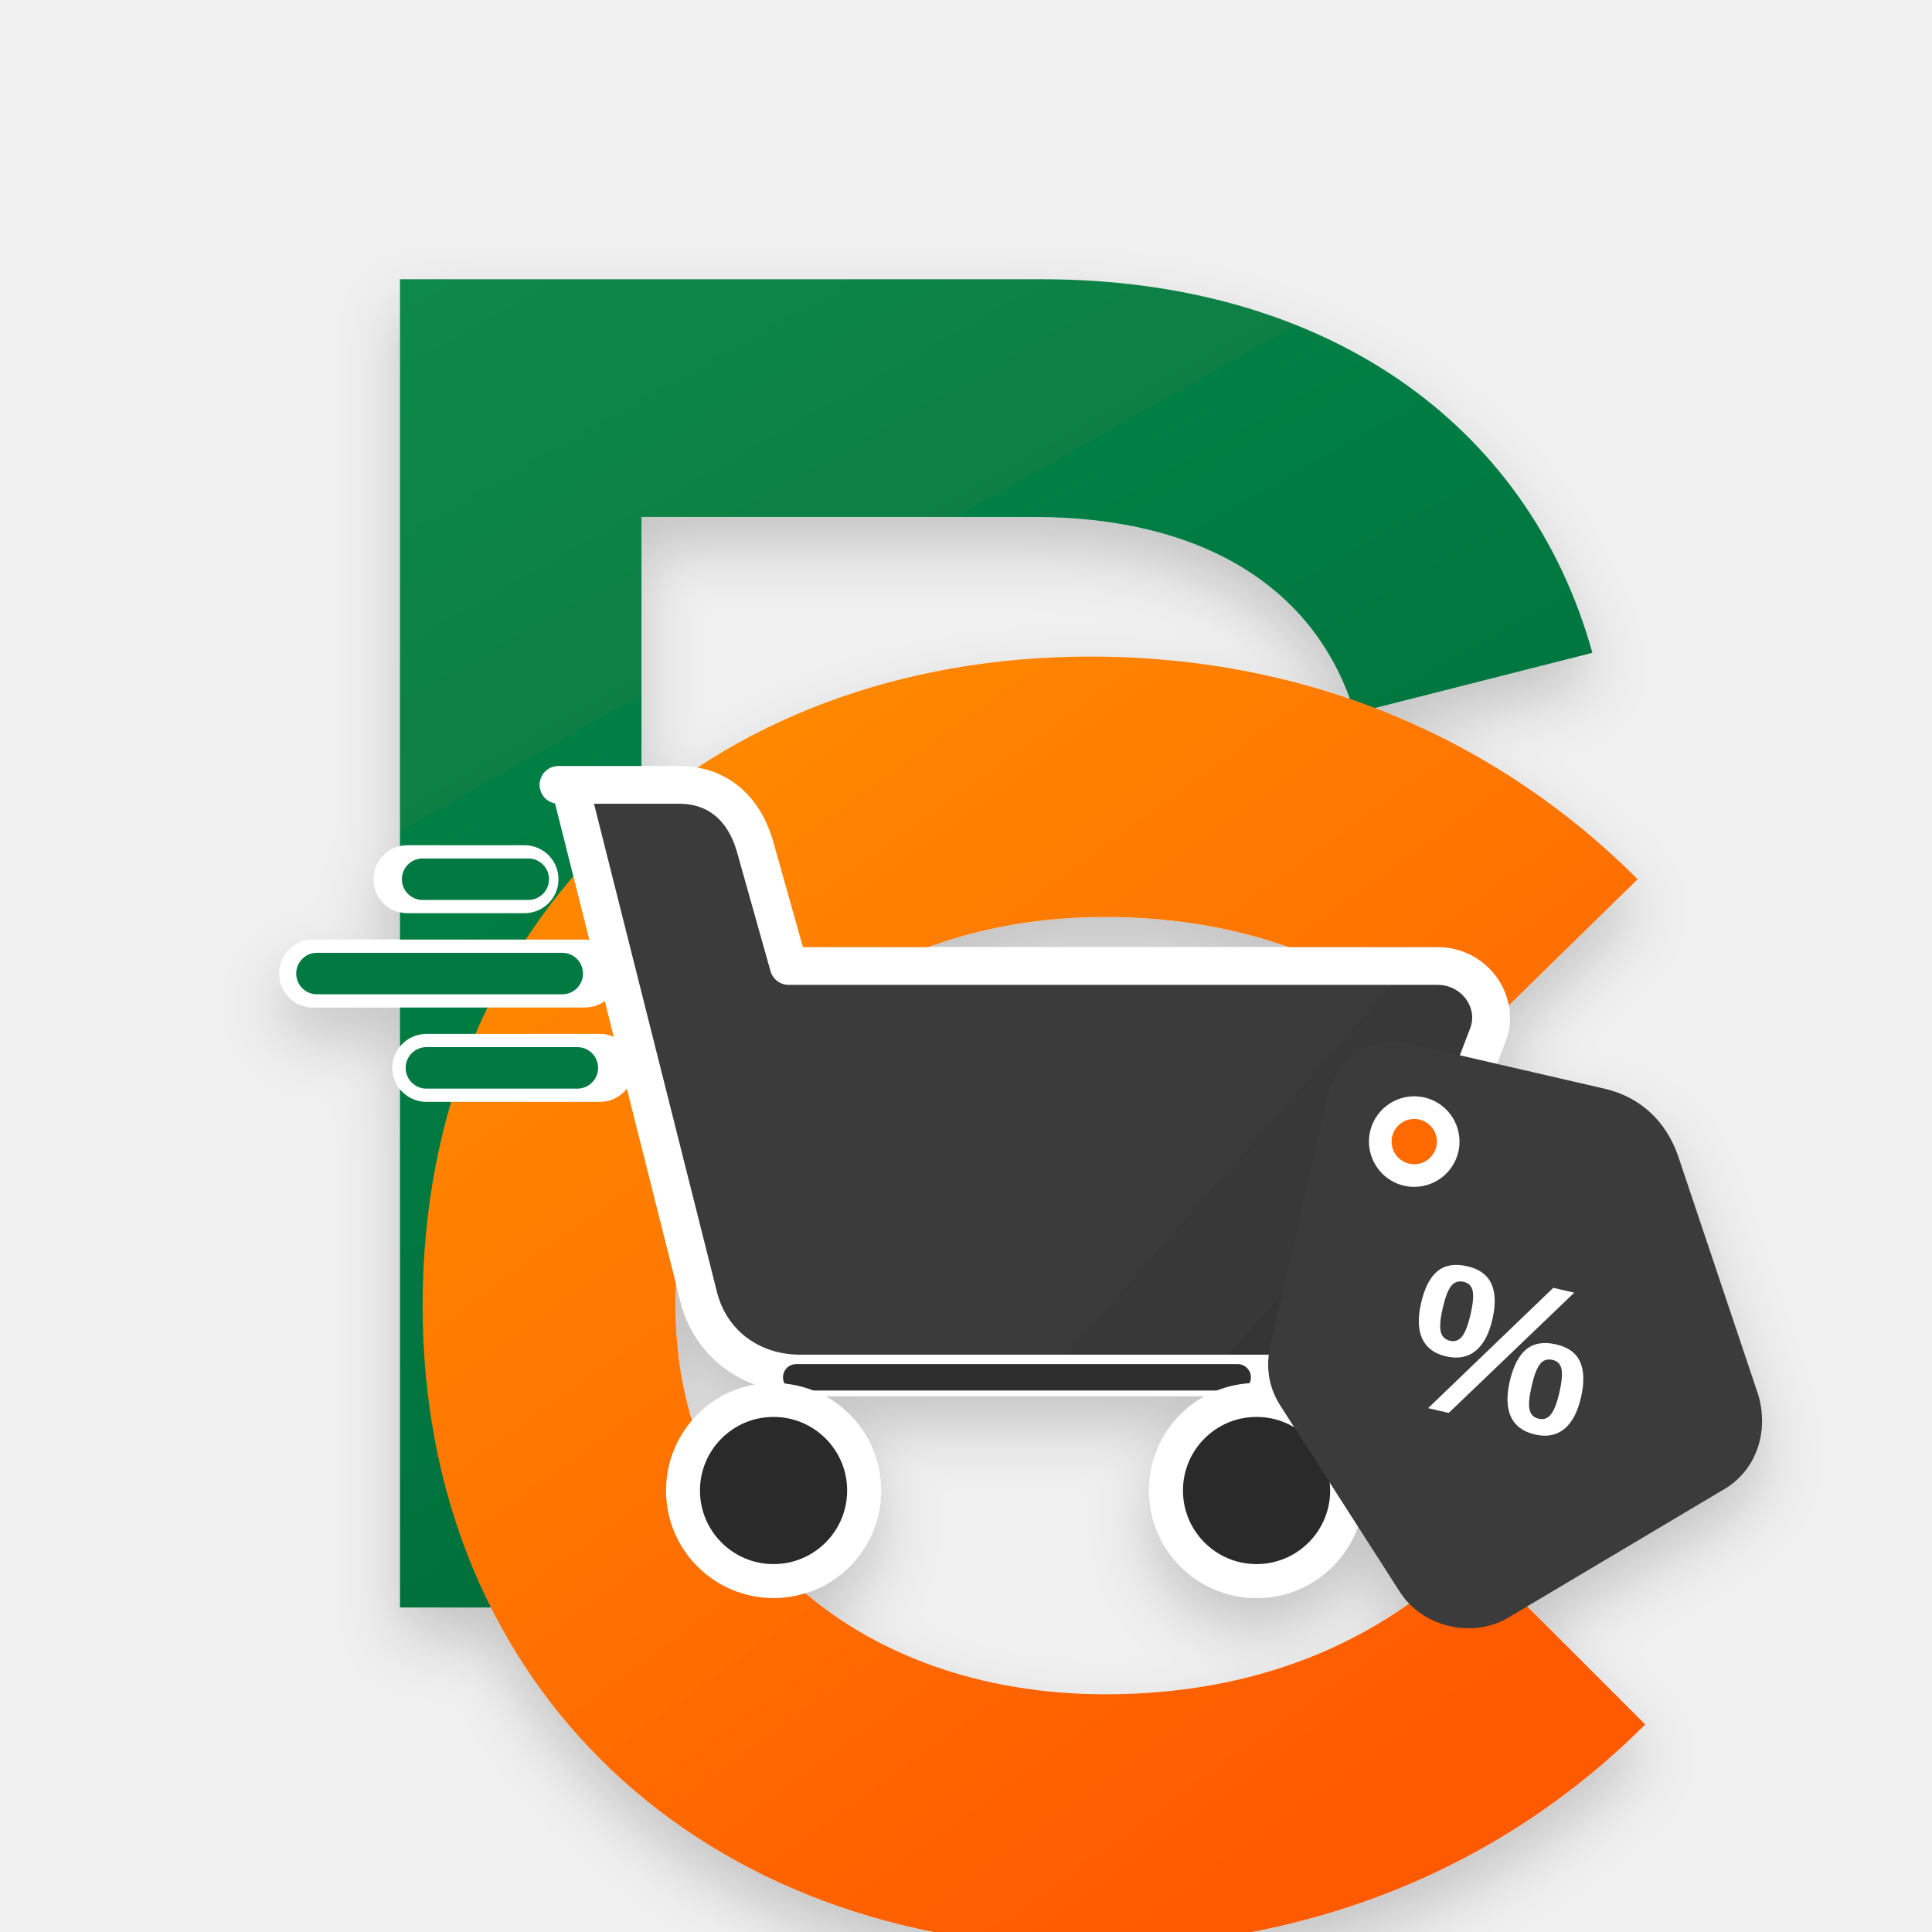
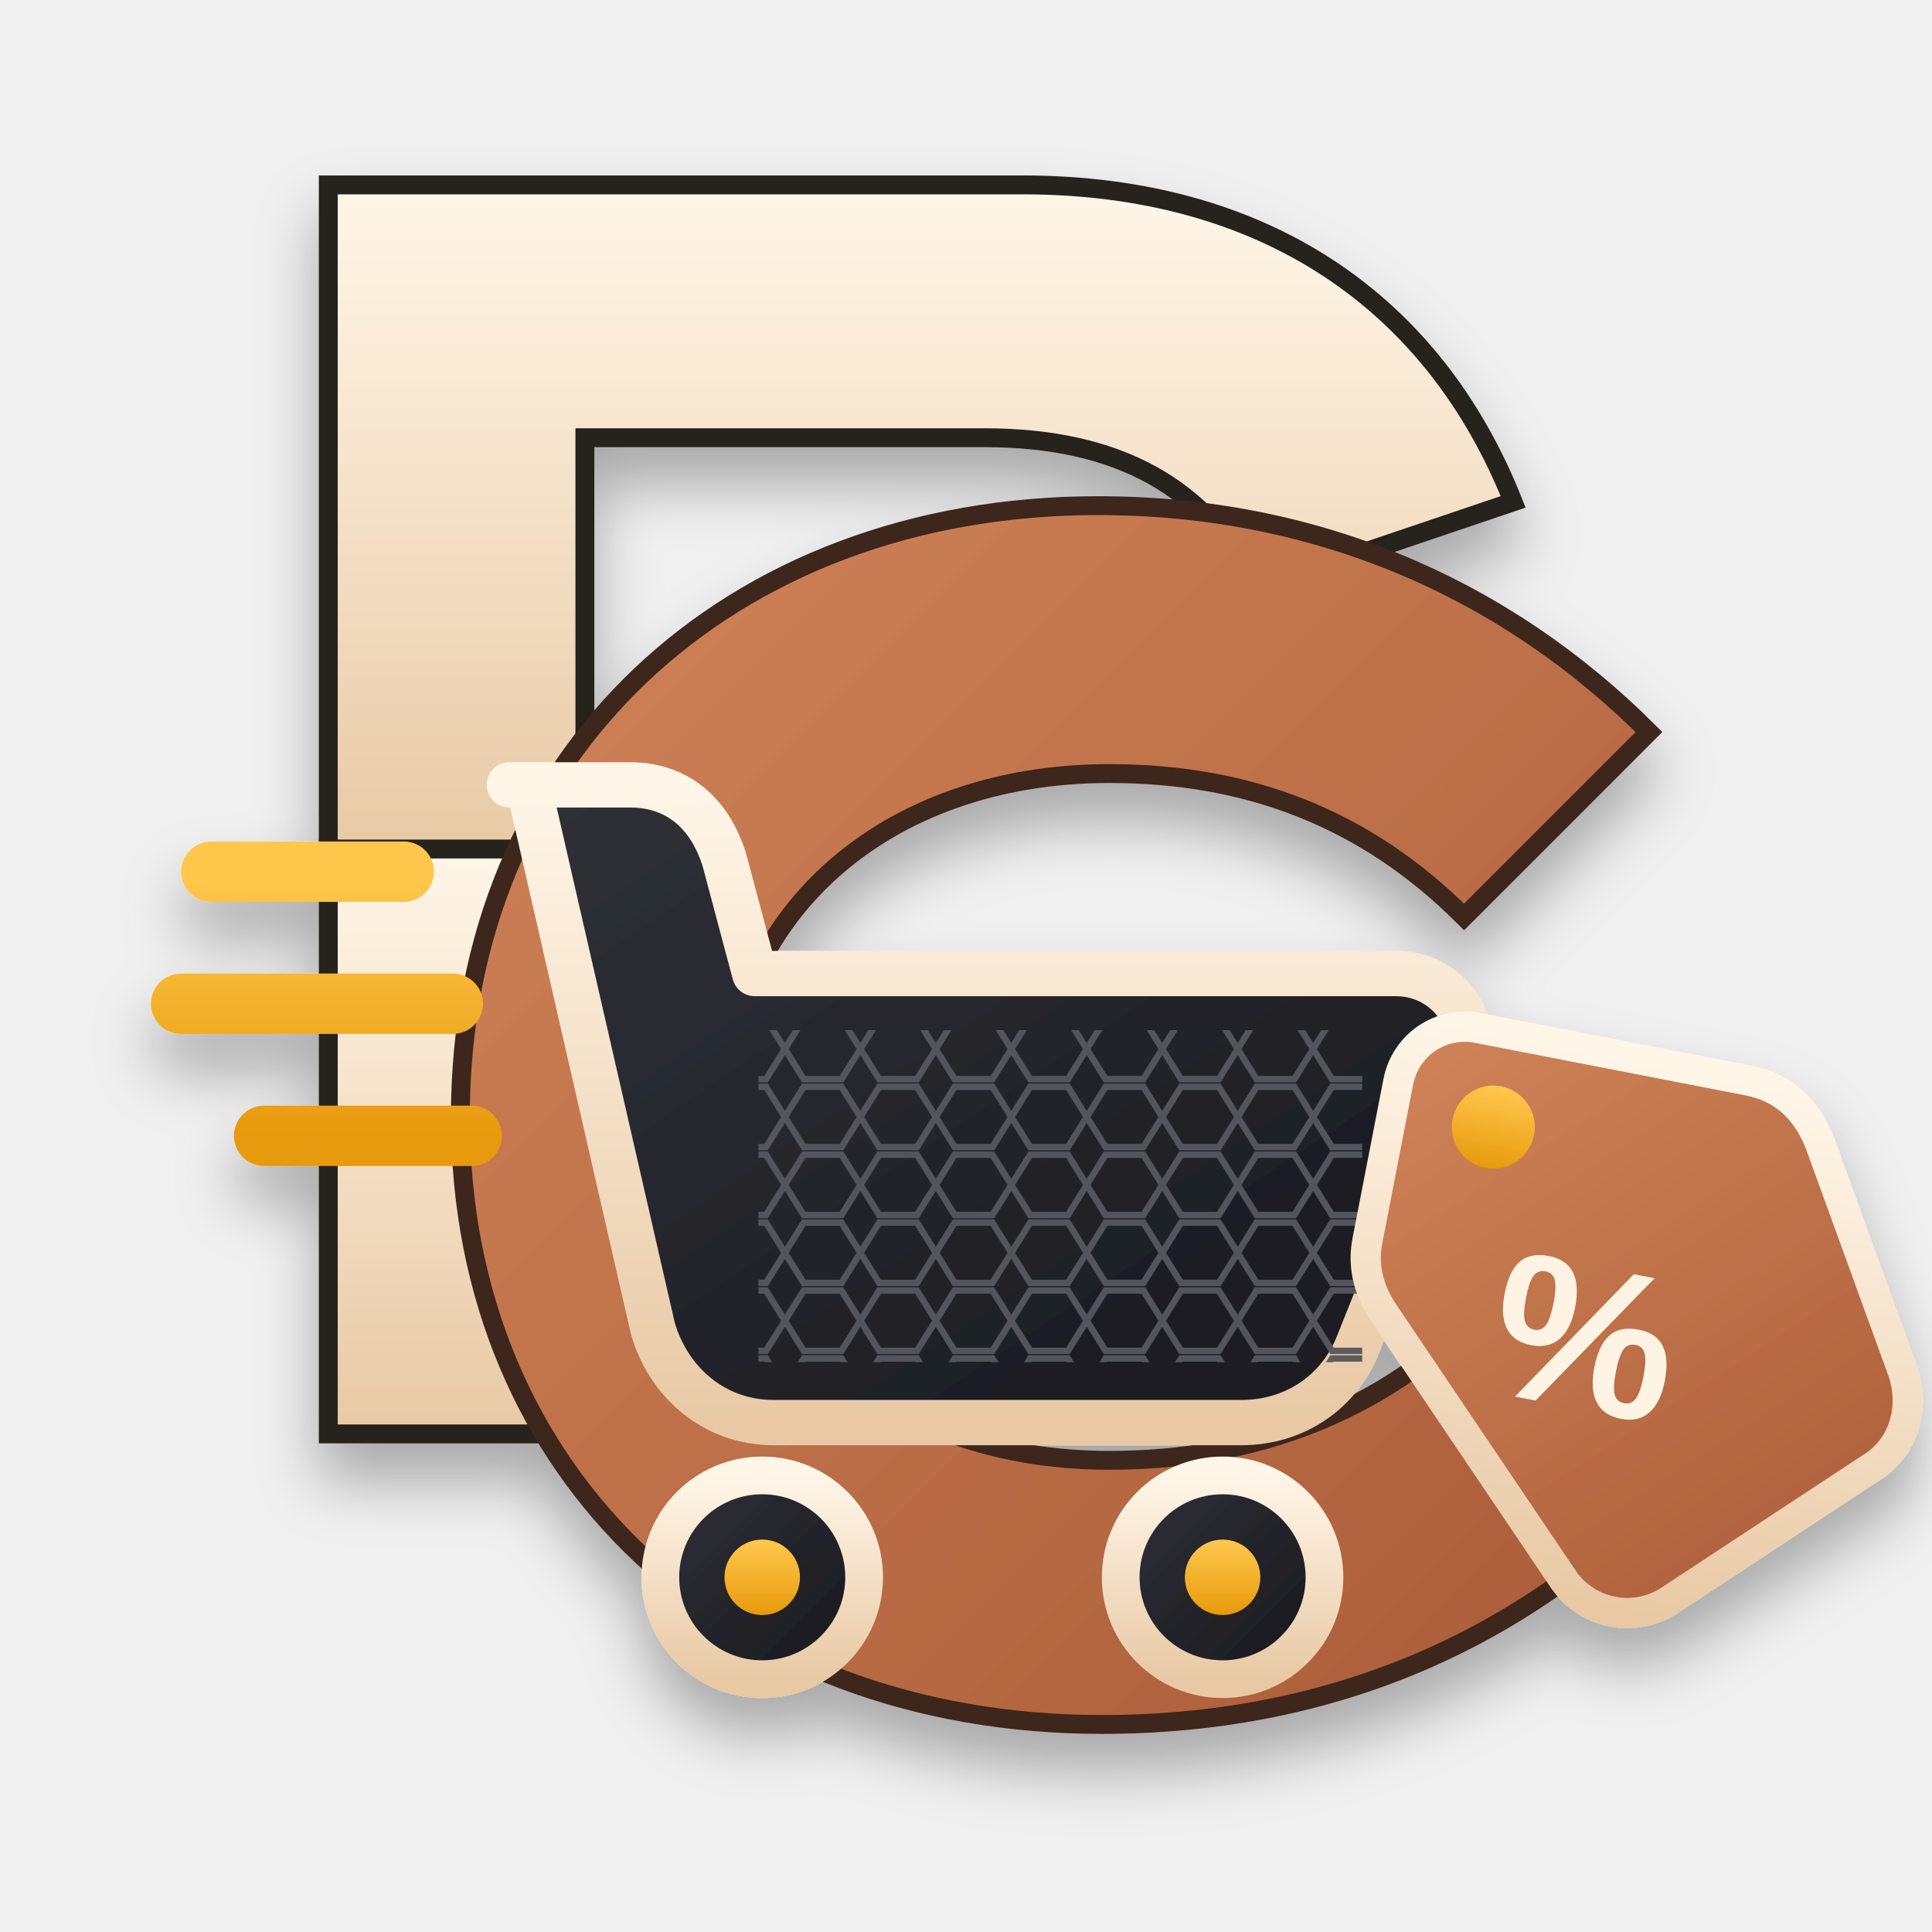
- <svg xmlns="http://www.w3.org/2000/svg" width="512" height="512" viewBox="0 0 512 512" role="img" aria-labelledby="pc-app-title pc-app-desc">
+ <svg xmlns="http://www.w3.org/2000/svg" width="512" height="512" viewBox="0 0 512 512" role="img" aria-labelledby="title desc">
  <defs>
-     <linearGradient id="g" x1="90" y1="70" x2="285" y2="415" gradientUnits="userSpaceOnUse">
-       <stop stop-color="#0A8A49" />
-       <stop offset="1" stop-color="#006B3B" />
+     <linearGradient id="cream" x1="0" y1="0" x2="0" y2="1">
+       <stop stop-color="#FFF6E8" />
+       <stop offset="1" stop-color="#E8C9A4" />
    </linearGradient>
-     <linearGradient id="o" x1="235" y1="150" x2="430" y2="420" gradientUnits="userSpaceOnUse">
-       <stop stop-color="#FF8A00" />
-       <stop offset="1" stop-color="#FF5A00" />
+     <linearGradient id="clay" x1="0" y1="0" x2="1" y2="1">
+       <stop stop-color="#D18458" />
+       <stop offset="1" stop-color="#A95B38" />
    </linearGradient>
-     <linearGradient id="d" x1="200" y1="205" x2="410" y2="390" gradientUnits="userSpaceOnUse">
-       <stop stop-color="#3A3A3A" />
-       <stop offset="1" stop-color="#202020" />
+     <linearGradient id="amber" x1="0" y1="0" x2="0" y2="1">
+       <stop stop-color="#FFC84D" />
+       <stop offset="1" stop-color="#E79A0D" />
    </linearGradient>
-     <filter id="s" x="-20%" y="-20%" width="140%" height="140%">
-       <feDropShadow dx="0" dy="8" stdDeviation="8" flood-color="#000" flood-opacity=".18" />
+     <linearGradient id="charcoal" x1="0" y1="0" x2="1" y2="1">
+       <stop stop-color="#303138" />
+       <stop offset="1" stop-color="#17181D" />
+     </linearGradient>
+     <pattern id="mesh" width="20" height="18" patternUnits="userSpaceOnUse">
+       <path d="M5 1h10l5 8-5 8H5L0 9Z" fill="none" stroke="#55575E" stroke-width="1.7" />
+     </pattern>
+     <filter id="shadow" x="-20%" y="-20%" width="140%" height="150%">
+       <feDropShadow dx="0" dy="10" stdDeviation="8" flood-color="#000" flood-opacity=".3" />
    </filter>
  </defs>
-   <g filter="url(#s)">
-     <path d="M106 74h170c75 0 129 38 146 99l-63 16c-10-33-40-52-85-52H170v101h-64V74Z" fill="url(#g)" />
-     <path d="M106 236h64v190h-64z" fill="url(#g)" />
-     <path d="M289 174c58 0 108 22 145 59l-47 46c-24-23-56-36-94-36-67 0-114 43-114 103 0 60 47 103 114 103 39 0 72-13 97-38l46 46c-38 38-89 59-147 59-102 0-177-68-177-170 0-103 75-172 177-172Z" fill="url(#o)" />
-     <g transform="translate(55 177)">
-       <path d="M53 56h31" stroke="#fff" stroke-width="18" stroke-linecap="round" />
-       <path d="M28 81h72" stroke="#fff" stroke-width="18" stroke-linecap="round" />
-       <path d="M58 106h46" stroke="#fff" stroke-width="18" stroke-linecap="round" />
-       <path d="M57 56h28M29 81h65M58 106h40" stroke="#067A43" stroke-width="11" stroke-linecap="round" />
-       <path d="M93 31h32c10 0 17 6 20 16l9 32h172c10 0 17 10 13 19l-27 71c-4 11-15 18-27 18H157c-13 0-24-8-27-21L96 31Z" fill="url(#d)" stroke="#fff" stroke-width="10" stroke-linejoin="round" />
-       <path d="M156 188h117" stroke="#fff" stroke-width="10" stroke-linecap="round" />
-       <path d="M156 188h117" stroke="#2F2F2F" stroke-width="7" stroke-linecap="round" />
-       <circle cx="150" cy="218" r="24" fill="#2A2A2A" stroke="#fff" stroke-width="9" />
-       <circle cx="278" cy="218" r="24" fill="#2A2A2A" stroke="#fff" stroke-width="9" />
-       <g transform="translate(303 96) rotate(13)">
-         <path d="M0 0h69c10 0 18 5 23 13l35 57c5 9 4 20-4 27l-47 45c-8 8-22 8-30 0L4 101c-4-4-6-9-6-15V18C-2 8 6 0 16 0Z" fill="url(#d)" />
-         <circle cx="23" cy="25" r="12" fill="#fff" />
-         <circle cx="23" cy="25" r="6" fill="#FF6B00" />
-         <text x="33" y="93" fill="#fff" font-family="Arial,Helvetica,sans-serif" font-size="56" font-weight="700">%</text>
+   <g filter="url(#shadow)" transform="translate(18 14)">
+     <path d="M69 35h184c64 0 109 31 130 84l-68 23c-13-27-37-40-72-40H137v113H69Z" fill="url(#cream)" stroke="#25201D" stroke-width="5" />
+     <path d="M69 211h68v155H69Z" fill="url(#cream)" stroke="#25201D" stroke-width="5" />
+     <path d="M273 120c58 0 108 22 146 60l-49 49c-26-26-57-38-94-38-60 0-102 38-102 91 0 53 42 91 102 91 39 0 72-13 98-39l48 49c-39 39-89 60-148 60-99 0-170-66-170-161 0-96 71-162 169-162Z" fill="url(#clay)" stroke="#3C251A" stroke-width="5" />
+     <g transform="translate(30 165)">
+       <path d="M8 52h51M0 87h72M22 122h55" stroke="url(#amber)" stroke-width="16" stroke-linecap="round" />
+       <path d="M87 29h32c12 0 21 7 25 20l8 30h170c14 0 24 14 18 28l-28 70c-5 13-17 21-31 21H157c-16 0-28-11-32-25L92 29Z" fill="url(#charcoal)" stroke="url(#cream)" stroke-width="12" stroke-linejoin="round" />
+       <path d="M153 94h160v88H153Z" fill="url(#mesh)" opacity=".96" />
+       <path d="M151 203h135" stroke="url(#cream)" stroke-width="11" stroke-linecap="round" />
+       <circle cx="154" cy="239" r="27" fill="url(#charcoal)" stroke="url(#cream)" stroke-width="10" />
+       <circle cx="154" cy="239" r="10" fill="url(#amber)" />
+       <circle cx="276" cy="239" r="27" fill="url(#charcoal)" stroke="url(#cream)" stroke-width="10" />
+       <circle cx="276" cy="239" r="10" fill="url(#amber)" />
+       <g transform="translate(326 90) rotate(11)">
+         <path d="M18 0h73c10 0 17 5 22 13l33 55c5 9 4 20-4 27l-45 44c-8 8-21 8-29 0L8 79C3 74 0 68 0 61V18C0 8 8 0 18 0Z" fill="url(#clay)" stroke="url(#cream)" stroke-width="8" />
+         <circle cx="27" cy="25" r="11" fill="url(#amber)" />
+         <text x="37" y="94" fill="#FFF4E4" font-family="Arial,sans-serif" font-size="55" font-weight="900">%</text>
      </g>
    </g>
  </g>
</svg>
